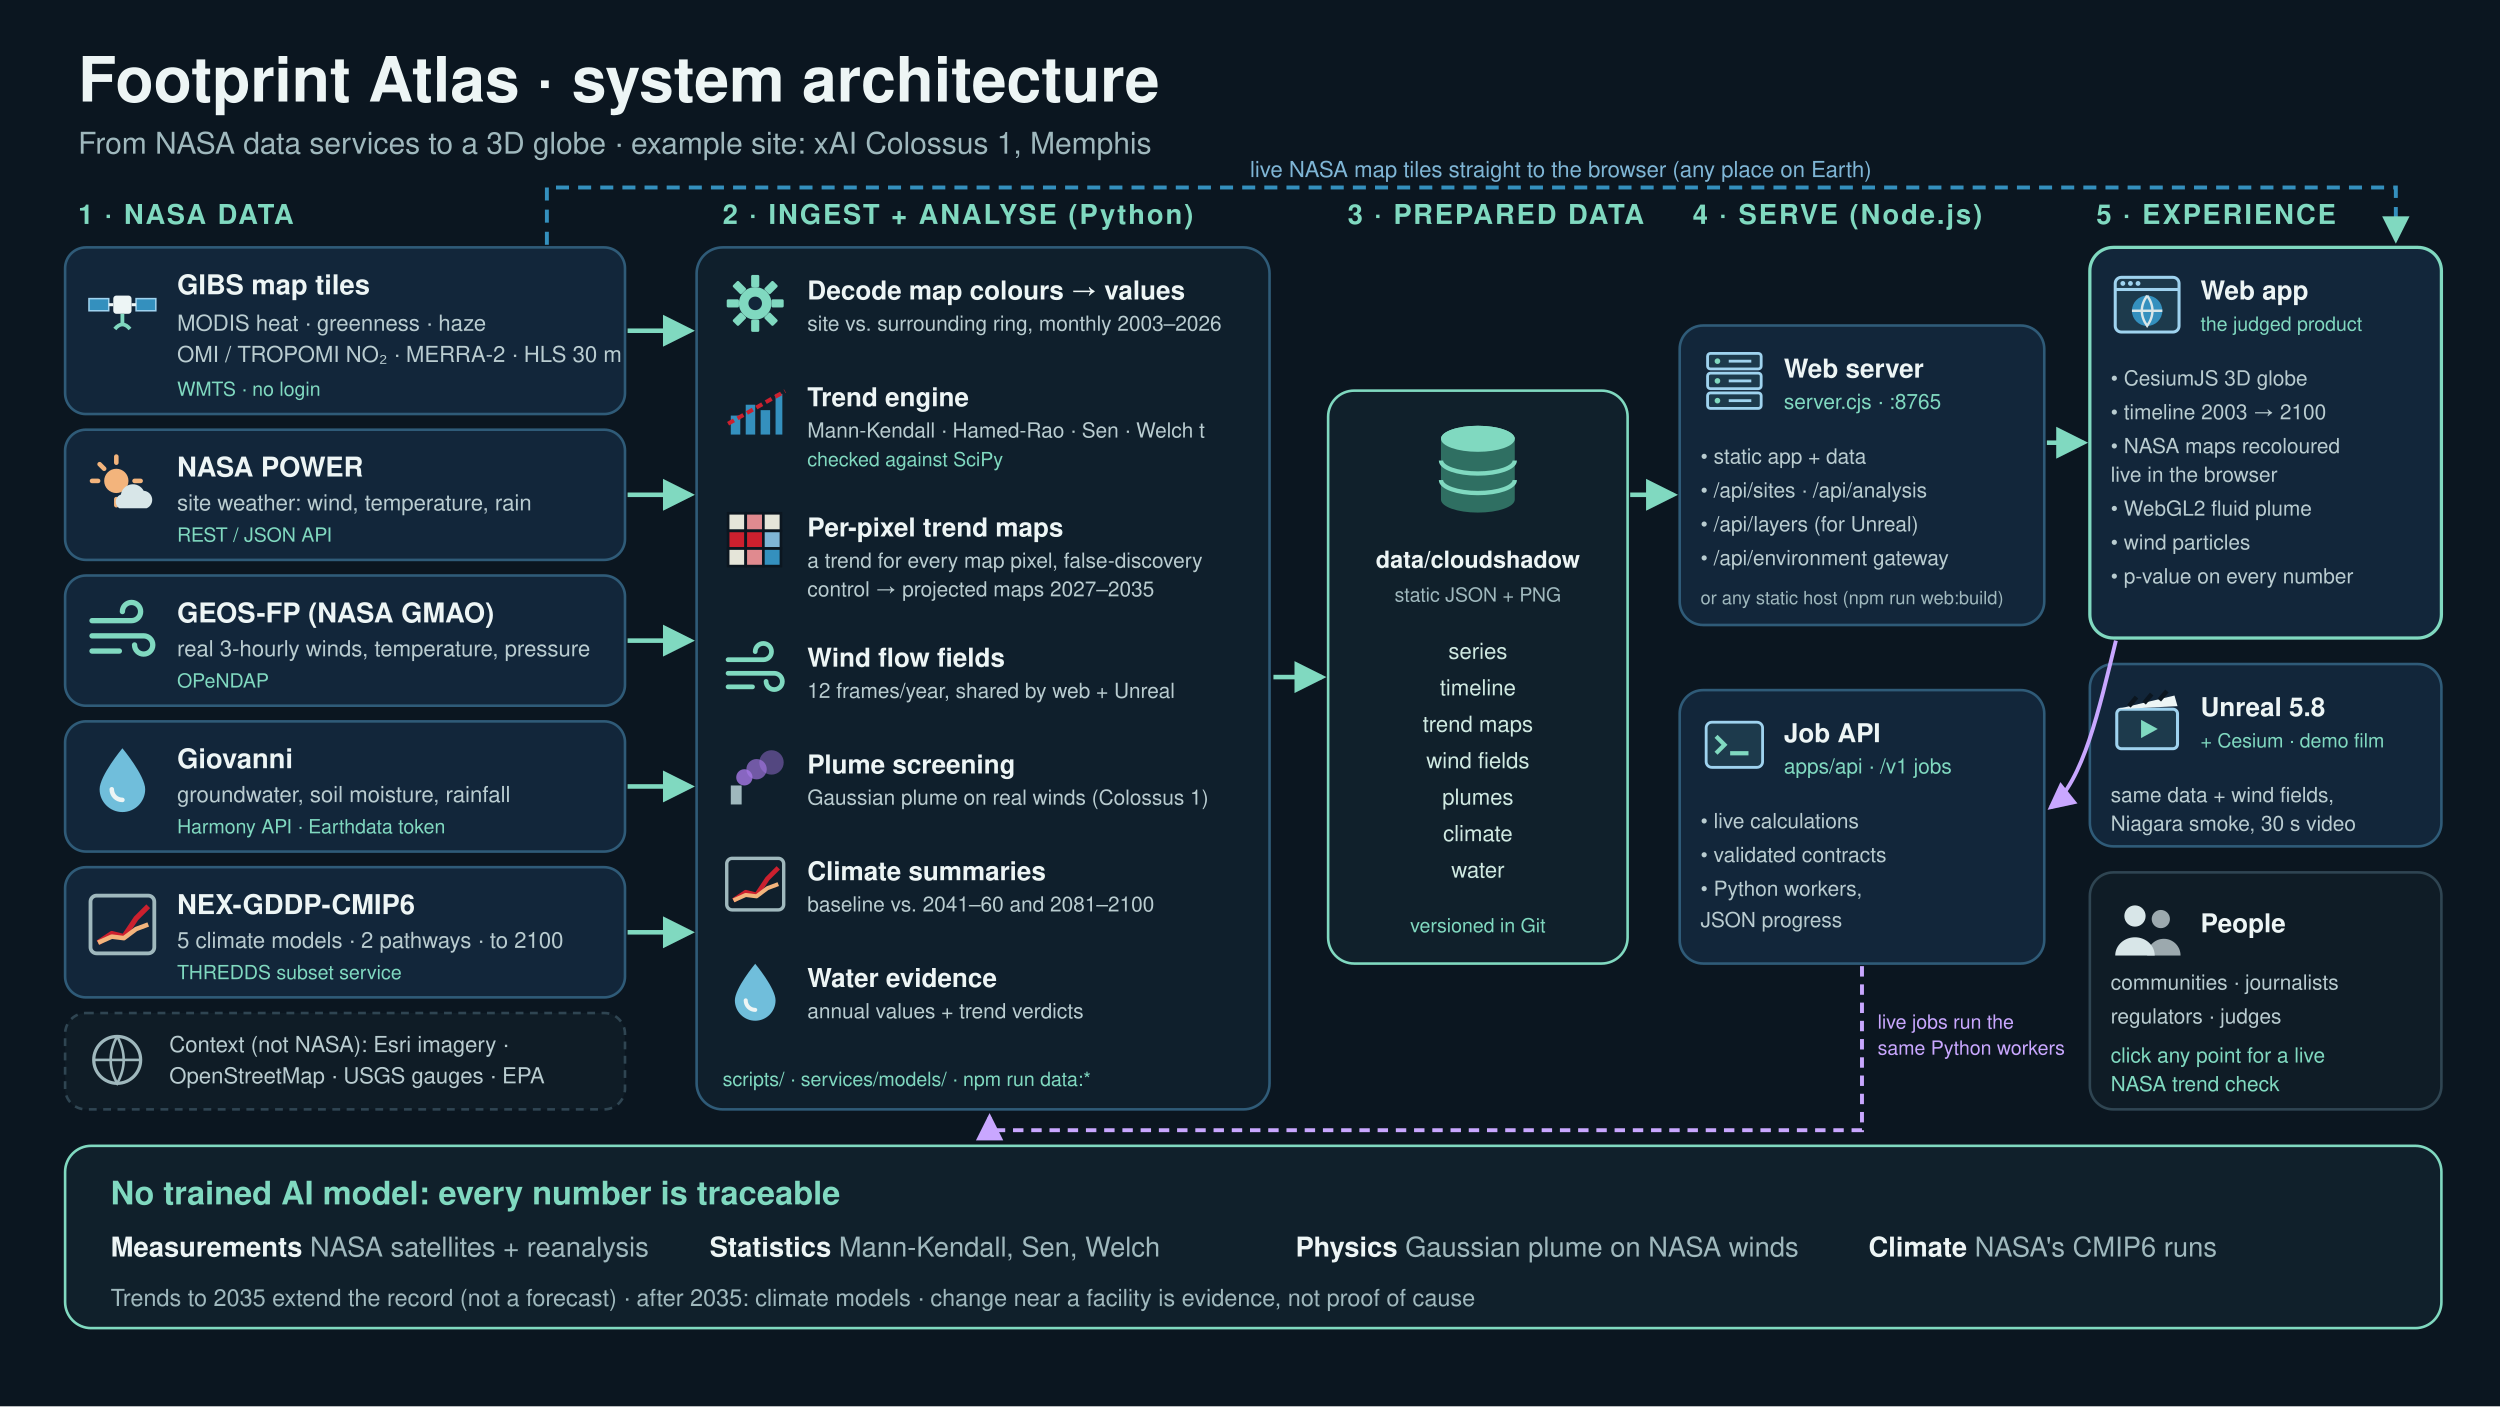
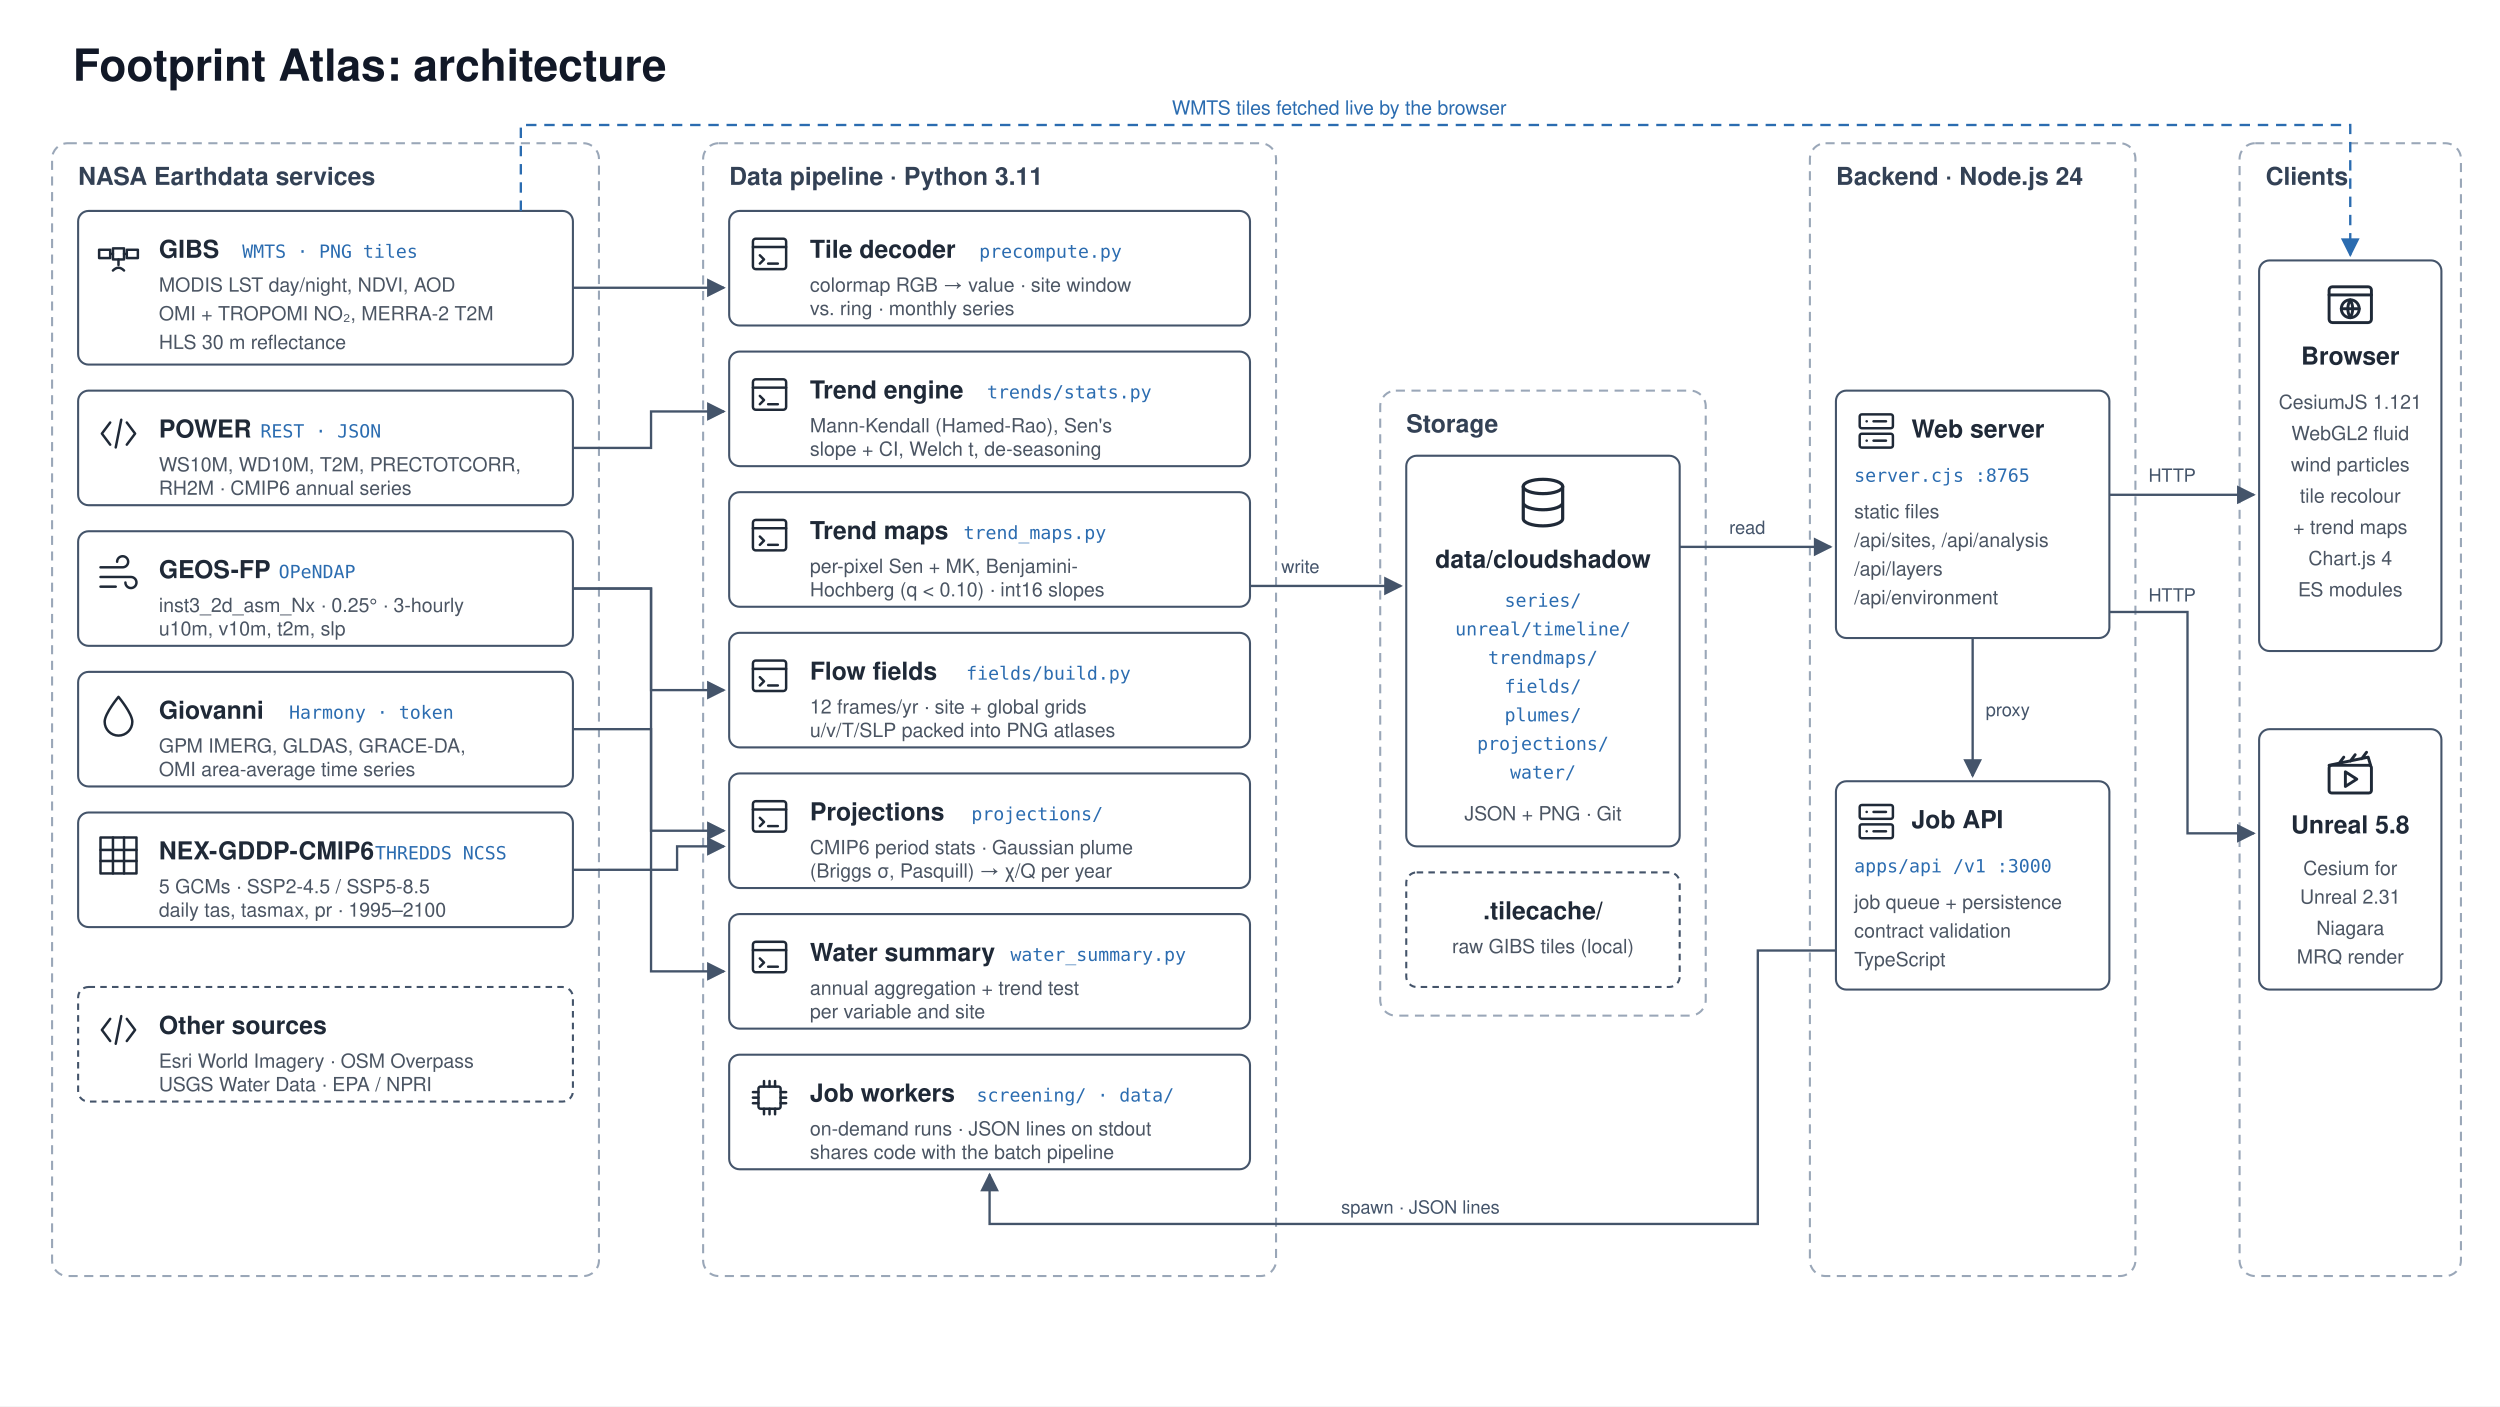
<svg xmlns="http://www.w3.org/2000/svg" viewBox="0 0 1920 1080" width="1920" height="1080" font-family="Segoe UI, Helvetica, Arial, sans-serif">
  <defs>
-     <marker id="ar" viewBox="0 0 10 10" refX="8.5" refY="5" markerWidth="7" markerHeight="7" orient="auto">
-       <path d="M0,0 L10,5 L0,10 z" fill="#80d9c0" />
+     <marker id="a" viewBox="0 0 10 10" refX="9" refY="5" markerWidth="8" markerHeight="8" orient="auto">
+       <path d="M0,0 L10,5 L0,10 z" fill="#44546a" />
    </marker>
-     <marker id="arv" viewBox="0 0 10 10" refX="8.5" refY="5" markerWidth="7" markerHeight="7" orient="auto">
-       <path d="M0,0 L10,5 L0,10 z" fill="#c9a7ff" />
+     <marker id="ab" viewBox="0 0 10 10" refX="9" refY="5" markerWidth="8" markerHeight="8" orient="auto">
+       <path d="M0,0 L10,5 L0,10 z" fill="#2b6cb0" />
    </marker>
-     <symbol id="i-sat" viewBox="0 0 48 48">
-       <rect x="18" y="18" width="12" height="12" rx="2" fill="#edf5f5" />
-       <rect x="2" y="20" width="13" height="8" fill="#3490be" stroke="#9fd3ef" />
-       <rect x="33" y="20" width="13" height="8" fill="#3490be" stroke="#9fd3ef" />
-       <line x1="15" y1="24" x2="18" y2="24" stroke="#edf5f5" stroke-width="2" />
-       <line x1="30" y1="24" x2="33" y2="24" stroke="#edf5f5" stroke-width="2" />
-       <path d="M24 30 v6 M19 40 q5 -6 10 0" stroke="#80d9c0" stroke-width="2.5" fill="none" />
-     </symbol>
-     <symbol id="i-sun" viewBox="0 0 48 48">
-       <circle cx="20" cy="20" r="8" fill="#f3b47c" />
-       <g stroke="#f3b47c" stroke-width="3" stroke-linecap="round">
-         <line x1="20" y1="4" x2="20" y2="8" />
-         <line x1="20" y1="32" x2="20" y2="36" />
-         <line x1="4" y1="20" x2="8" y2="20" />
-         <line x1="32" y1="20" x2="36" y2="20" />
-         <line x1="9" y1="9" x2="12" y2="12" />
-         <line x1="28" y1="28" x2="31" y2="31" />
-       </g>
-       <path d="M22 38 h18 a6 6 0 0 0 -2 -11.5 a8 8 0 0 0 -15 2.5 a5 5 0 0 0 -1 9z" fill="#d8e6e8" />
-     </symbol>
-     <symbol id="i-wind" viewBox="0 0 48 48">
-       <g stroke="#80d9c0" stroke-width="3.5" fill="none" stroke-linecap="round">
-         <path d="M4 16 h26 a6 6 0 1 0 -6 -6" />
-         <path d="M4 26 h34 a6 6 0 1 1 -6 6" />
-         <path d="M4 36 h18" />
-       </g>
-     </symbol>
-     <symbol id="i-drop" viewBox="0 0 48 48">
-       <path d="M24 4 C24 4 9 22 9 31 a15 15 0 0 0 30 0 C39 22 24 4 24 4z" fill="#70bedb" />
-       <path d="M17 31 a7 7 0 0 0 7 7" stroke="#edf5f5" stroke-width="3" fill="none" stroke-linecap="round" />
-     </symbol>
-     <symbol id="i-climate" viewBox="0 0 48 48">
-       <rect x="3" y="5" width="42" height="38" rx="4" fill="none" stroke="#9fb8bd" stroke-width="2.5" />
-       <polyline points="8,36 17,30 25,32 33,20 41,12" fill="none" stroke="#cc202e" stroke-width="3.5" stroke-linejoin="round" />
-       <polyline points="8,36 17,32 25,33 33,27 41,24" fill="none" stroke="#f3b47c" stroke-width="3" stroke-linejoin="round" />
-     </symbol>
-     <symbol id="i-map" viewBox="0 0 48 48">
-       <path d="M4 10 l13 -5 l14 5 l13 -5 v33 l-13 5 l-14 -5 l-13 5z" fill="#1d3a4c" stroke="#9fd3ef" stroke-width="2" />
-       <path d="M17 5 v33 M31 10 v33" stroke="#9fd3ef" stroke-width="2" />
-       <circle cx="24" cy="22" r="4" fill="#cc202e" />
-     </symbol>
-     <symbol id="i-gear" viewBox="0 0 48 48">
-       <g fill="#80d9c0">
-         <circle cx="24" cy="24" r="12" />
-         <g>
-           <rect x="21" y="3" width="6" height="9" rx="1" />
-           <rect x="21" y="36" width="6" height="9" rx="1" />
-           <rect x="3" y="21" width="9" height="6" rx="1" />
-           <rect x="36" y="21" width="9" height="6" rx="1" />
-         </g>
-         <g transform="rotate(45 24 24)">
-           <rect x="21" y="3" width="6" height="9" rx="1" />
-           <rect x="21" y="36" width="6" height="9" rx="1" />
-           <rect x="3" y="21" width="9" height="6" rx="1" />
-           <rect x="36" y="21" width="9" height="6" rx="1" />
-         </g>
-       </g>
-       <circle cx="24" cy="24" r="5" fill="#12263a" />
-     </symbol>
-     <symbol id="i-stats" viewBox="0 0 48 48">
-       <g fill="#3490be">
-         <rect x="6" y="28" width="7" height="14" />
-         <rect x="17" y="20" width="7" height="22" />
-         <rect x="28" y="24" width="7" height="18" />
-         <rect x="39" y="12" width="5" height="30" />
-       </g>
-       <line x1="4" y1="34" x2="46" y2="10" stroke="#cc202e" stroke-width="3" stroke-dasharray="5 3" />
-     </symbol>
-     <symbol id="i-grid" viewBox="0 0 48 48">
-       <g stroke="#0b1620" stroke-width="2">
-         <rect x="4" y="4" width="13" height="13" fill="#e5e5d9" />
-         <rect x="17" y="4" width="13" height="13" fill="#e08a8f" />
-         <rect x="30" y="4" width="13" height="13" fill="#e5e5d9" />
-         <rect x="4" y="17" width="13" height="13" fill="#cc202e" />
-         <rect x="17" y="17" width="13" height="13" fill="#cc202e" />
-         <rect x="30" y="17" width="13" height="13" fill="#7fb6d6" />
-         <rect x="4" y="30" width="13" height="13" fill="#e5e5d9" />
-         <rect x="17" y="30" width="13" height="13" fill="#e08a8f" />
-         <rect x="30" y="30" width="13" height="13" fill="#3490be" />
-       </g>
-     </symbol>
-     <symbol id="i-plume" viewBox="0 0 48 48">
-       <rect x="6" y="30" width="8" height="14" fill="#9fb8bd" />
-       <circle cx="16" cy="24" r="6" fill="#a678e6" opacity=".8" />
-       <circle cx="25" cy="18" r="7.5" fill="#a678e6" opacity=".65" />
-       <circle cx="36" cy="13" r="9" fill="#a678e6" opacity=".45" />
-     </symbol>
-     <symbol id="i-db" viewBox="0 0 48 48">
-       <ellipse cx="24" cy="9" rx="17" ry="6" fill="#80d9c0" />
-       <path d="M7 9 v28 a17 6 0 0 0 34 0 v-28" fill="#2f6f62" />
-       <ellipse cx="24" cy="9" rx="17" ry="6" fill="#80d9c0" />
-       <path d="M7 19 a17 6 0 0 0 34 0 M7 28 a17 6 0 0 0 34 0" stroke="#80d9c0" stroke-width="2" fill="none" />
-     </symbol>
-     <symbol id="i-server" viewBox="0 0 48 48">
-       <g fill="#1d3a4c" stroke="#9fd3ef" stroke-width="2">
-         <rect x="5" y="5" width="38" height="11" rx="2" />
-         <rect x="5" y="19" width="38" height="11" rx="2" />
-         <rect x="5" y="33" width="38" height="11" rx="2" />
-       </g>
-       <g fill="#80d9c0">
-         <circle cx="12" cy="10.5" r="2" />
-         <circle cx="12" cy="24.5" r="2" />
-         <circle cx="12" cy="38.5" r="2" />
-       </g>
-       <g stroke="#9fd3ef" stroke-width="2">
-         <line x1="20" y1="10.5" x2="36" y2="10.5" />
-         <line x1="20" y1="24.5" x2="36" y2="24.5" />
-         <line x1="20" y1="38.5" x2="36" y2="38.5" />
-       </g>
-     </symbol>
-     <symbol id="i-jobs" viewBox="0 0 48 48">
-       <rect x="4" y="8" width="40" height="32" rx="4" fill="#1d3a4c" stroke="#9fd3ef" stroke-width="2" />
-       <path d="M11 18 l6 6 l-6 6" stroke="#80d9c0" stroke-width="3" fill="none" />
-       <line x1="21" y1="30" x2="34" y2="30" stroke="#80d9c0" stroke-width="3" />
-     </symbol>
-     <symbol id="i-web" viewBox="0 0 48 48">
-       <rect x="3" y="6" width="42" height="36" rx="4" fill="#1d3a4c" stroke="#9fd3ef" stroke-width="2" />
-       <line x1="3" y1="14" x2="45" y2="14" stroke="#9fd3ef" stroke-width="2" />
-       <g fill="#9fd3ef">
-         <circle cx="8" cy="10" r="1.6" />
-         <circle cx="13" cy="10" r="1.6" />
-         <circle cx="18" cy="10" r="1.6" />
-       </g>
-       <circle cx="24" cy="28" r="10" fill="#3490be" />
-       <path d="M14 28 h20 M24 18 q-7 10 0 20 q7 -10 0 -20" stroke="#d8e6e8" stroke-width="1.6" fill="none" />
-     </symbol>
-     <symbol id="i-film" viewBox="0 0 48 48">
-       <rect x="4" y="16" width="40" height="26" rx="3" fill="#1d3a4c" stroke="#9fd3ef" stroke-width="2" />
-       <path d="M4 16 l38 -9 l2 7" fill="#edf5f5" />
-       <path d="M12 14 l5 -6 M22 12 l5 -6 M32 10 l5 -6" stroke="#0b1620" stroke-width="3" />
-       <polygon points="20,23 31,29 20,35" fill="#80d9c0" />
-     </symbol>
-     <symbol id="i-people" viewBox="0 0 48 48">
-       <g fill="#d8e6e8">
-         <circle cx="16" cy="15" r="7" />
-         <path d="M3 41 a13 12 0 0 1 26 0z" />
-         <circle cx="33" cy="17" r="6" opacity=".7" />
-         <path d="M24 41 a11 11 0 0 1 22 0z" opacity=".7" />
-       </g>
-     </symbol>
-     <symbol id="i-ctx" viewBox="0 0 48 48">
-       <circle cx="24" cy="24" r="18" fill="none" stroke="#9fb8bd" stroke-width="2.5" />
-       <path d="M6 24 h36 M24 6 q-10 18 0 36 q10 -18 0 -36" stroke="#9fb8bd" stroke-width="2" fill="none" />
+     <style>
+       .grp{fill:none;stroke:#9aa7b8;stroke-width:1.6;stroke-dasharray:7 5}
+       .gt{font-size:19px;font-weight:600;fill:#334155}
+       .box{fill:#fff;stroke:#44546a;stroke-width:1.6}
+       .nm{font-size:19px;font-weight:600;fill:#1f2937}
+       .tc{font-size:15px;fill:#4b5563}
+       .mono{font-family:Consolas,Menlo,monospace;font-size:14px;fill:#2b6cb0}
+       .ln{stroke:#44546a;stroke-width:1.8;fill:none}
+       .lb{font-size:14px;fill:#44546a}
+       .ic{fill:none;stroke:#1f2937;stroke-width:1.8;stroke-linecap:round;stroke-linejoin:round}
+     </style>
+     <symbol id="sat" viewBox="0 0 32 32">
+       <g class="ic">
+         <rect x="12" y="12" width="8" height="8" />
+         <rect x="2" y="13" width="8" height="6" />
+         <rect x="22" y="13" width="8" height="6" />
+         <path d="M10 16h2M20 16h2M16 20v4M12 28q4-4 8 0" />
+       </g>
+     </symbol>
+     <symbol id="api" viewBox="0 0 32 32">
+       <g class="ic">
+         <path d="M10 8 L4 16 L10 24M22 8 L28 16 L22 24M18 6 L14 26" />
+       </g>
+     </symbol>
+     <symbol id="wind" viewBox="0 0 32 32">
+       <g class="ic">
+         <path d="M3 11h16a4 4 0 1 0-4-4M3 18h22a4 4 0 1 1-4 4M3 25h11" />
+       </g>
+     </symbol>
+     <symbol id="drop" viewBox="0 0 32 32">
+       <g class="ic">
+         <path d="M16 3C16 3 6 15 6 21a10 10 0 0 0 20 0C26 15 16 3 16 3z" />
+       </g>
+     </symbol>
+     <symbol id="grid" viewBox="0 0 32 32">
+       <g class="ic">
+         <rect x="3" y="3" width="26" height="26" />
+         <path d="M3 12h26M3 20h26M12 3v26M20 3v26" />
+       </g>
+     </symbol>
+     <symbol id="py" viewBox="0 0 32 32">
+       <g class="ic">
+         <rect x="4" y="5" width="24" height="22" rx="2" />
+         <path d="M4 11h24M9 17l3 3-3 3M15 23h7" />
+       </g>
+     </symbol>
+     <symbol id="db" viewBox="0 0 32 32">
+       <g class="ic">
+         <ellipse cx="16" cy="7" rx="11" ry="4" />
+         <path d="M5 7v18a11 4 0 0 0 22 0V7M5 16a11 4 0 0 0 22 0" />
+       </g>
+     </symbol>
+     <symbol id="srv" viewBox="0 0 32 32">
+       <g class="ic">
+         <rect x="4" y="4" width="24" height="10" rx="1.5" />
+         <rect x="4" y="18" width="24" height="10" rx="1.5" />
+         <path d="M9 9h.1M9 23h.1M14 9h9M14 23h9" />
+       </g>
+     </symbol>
+     <symbol id="cpu" viewBox="0 0 32 32">
+       <g class="ic">
+         <rect x="8" y="8" width="16" height="16" rx="1.5" />
+         <path d="M12 4v4M16 4v4M20 4v4M12 24v4M16 24v4M20 24v4M4 12h4M4 16h4M4 20h4M24 12h4M24 16h4M24 20h4" />
+       </g>
+     </symbol>
+     <symbol id="web" viewBox="0 0 32 32">
+       <g class="ic">
+         <rect x="3" y="5" width="26" height="22" rx="2" />
+         <path d="M3 10h26" />
+         <circle cx="16" cy="18.5" r="5.5" />
+         <path d="M10.5 18.5h11M16 13q-3 5.5 0 11q3-5.5 0-11" />
+       </g>
+     </symbol>
+     <symbol id="film" viewBox="0 0 32 32">
+       <g class="ic">
+         <rect x="3" y="11" width="26" height="17" rx="1.5" />
+         <path d="M3 11l24-5 1.5 5M9 10l3-4M16 8.5l3-4M23 7l3-4" />
+         <path d="M13 15v9l7-4.5z" />
+       </g>
    </symbol>
  </defs>
-   <rect width="1920" height="1080" fill="#0b1620" />
-   <text x="60" y="78" font-size="48" font-weight="700" fill="#edf5f5">Footprint Atlas · system architecture</text>
-   <text x="60" y="118" font-size="23" fill="#9fb8bd">From NASA data services to a 3D globe · example site: xAI Colossus 1, Memphis</text>
-   <g font-size="21" font-weight="700" letter-spacing="1.5" fill="#80d9c0">
-     <text x="60" y="172">1 · NASA DATA</text>
-     <text x="555" y="172">2 · INGEST + ANALYSE  (Python)</text>
-     <text x="1035" y="172">3 · PREPARED DATA</text>
-     <text x="1300" y="172">4 · SERVE  (Node.js)</text>
-     <text x="1610" y="172">5 · EXPERIENCE</text>
-   </g>
-   <g font-size="21" fill="#edf5f5">
-     <rect x="50" y="190" width="430" height="128" rx="16" fill="#12263a" stroke="#2f5b78" stroke-width="2" />
-     <use href="#i-sat" x="66" y="206" width="56" height="56" />
-     <text x="136" y="226" font-weight="700">GIBS map tiles</text>
-     <text x="136" y="254" font-size="17" fill="#b9ccd0">MODIS heat · greenness · haze</text>
-     <text x="136" y="278" font-size="17" fill="#b9ccd0">OMI / TROPOMI NO₂ · MERRA-2 · HLS 30 m</text>
-     <text x="136" y="304" font-size="15" fill="#80d9c0">WMTS · no login</text>
-     <rect x="50" y="330" width="430" height="100" rx="16" fill="#12263a" stroke="#2f5b78" stroke-width="2" />
-     <use href="#i-sun" x="66" y="346" width="56" height="56" />
-     <text x="136" y="366" font-weight="700">NASA POWER</text>
-     <text x="136" y="392" font-size="17" fill="#b9ccd0">site weather: wind, temperature, rain</text>
-     <text x="136" y="416" font-size="15" fill="#80d9c0">REST / JSON API</text>
-     <rect x="50" y="442" width="430" height="100" rx="16" fill="#12263a" stroke="#2f5b78" stroke-width="2" />
-     <use href="#i-wind" x="66" y="458" width="56" height="56" />
-     <text x="136" y="478" font-weight="700">GEOS-FP (NASA GMAO)</text>
-     <text x="136" y="504" font-size="17" fill="#b9ccd0">real 3-hourly winds, temperature, pressure</text>
-     <text x="136" y="528" font-size="15" fill="#80d9c0">OPeNDAP</text>
-     <rect x="50" y="554" width="430" height="100" rx="16" fill="#12263a" stroke="#2f5b78" stroke-width="2" />
-     <use href="#i-drop" x="66" y="570" width="56" height="56" />
-     <text x="136" y="590" font-weight="700">Giovanni</text>
-     <text x="136" y="616" font-size="17" fill="#b9ccd0">groundwater, soil moisture, rainfall</text>
-     <text x="136" y="640" font-size="15" fill="#80d9c0">Harmony API · Earthdata token</text>
-     <rect x="50" y="666" width="430" height="100" rx="16" fill="#12263a" stroke="#2f5b78" stroke-width="2" />
-     <use href="#i-climate" x="66" y="682" width="56" height="56" />
-     <text x="136" y="702" font-weight="700">NEX-GDDP-CMIP6</text>
-     <text x="136" y="728" font-size="17" fill="#b9ccd0">5 climate models · 2 pathways · to 2100</text>
-     <text x="136" y="752" font-size="15" fill="#80d9c0">THREDDS subset service</text>
-     <rect x="50" y="778" width="430" height="74" rx="16" fill="#0f1c26" stroke="#2f4552" stroke-width="2" stroke-dasharray="6 5" />
-     <use href="#i-ctx" x="66" y="790" width="48" height="48" />
-     <text x="130" y="808" font-size="17" fill="#b9ccd0">Context (not NASA): Esri imagery ·</text>
-     <text x="130" y="832" font-size="17" fill="#b9ccd0">OpenStreetMap · USGS gauges · EPA</text>
-   </g>
-   <rect x="535" y="190" width="440" height="662" rx="20" fill="#0f1f2c" stroke="#2f5b78" stroke-width="2" />
-   <g font-size="20" fill="#edf5f5">
-     <use href="#i-gear" x="555" y="208" width="50" height="50" />
-     <text x="620" y="230" font-weight="700">Decode map colours → values</text>
-     <text x="620" y="254" font-size="16" fill="#b9ccd0">site vs. surrounding ring, monthly 2003–2026</text>
-     <use href="#i-stats" x="555" y="290" width="50" height="50" />
-     <text x="620" y="312" font-weight="700">Trend engine</text>
-     <text x="620" y="336" font-size="16" fill="#b9ccd0">Mann-Kendall · Hamed-Rao · Sen · Welch t</text>
-     <text x="620" y="358" font-size="15" fill="#80d9c0">checked against SciPy</text>
-     <use href="#i-grid" x="555" y="390" width="50" height="50" />
-     <text x="620" y="412" font-weight="700">Per-pixel trend maps</text>
-     <text x="620" y="436" font-size="16" fill="#b9ccd0">a trend for every map pixel, false-discovery</text>
-     <text x="620" y="458" font-size="16" fill="#b9ccd0">control → projected maps 2027–2035</text>
-     <use href="#i-wind" x="555" y="490" width="50" height="50" />
-     <text x="620" y="512" font-weight="700">Wind flow fields</text>
-     <text x="620" y="536" font-size="16" fill="#b9ccd0">12 frames/year, shared by web + Unreal</text>
-     <use href="#i-plume" x="555" y="572" width="50" height="50" />
-     <text x="620" y="594" font-weight="700">Plume screening</text>
-     <text x="620" y="618" font-size="16" fill="#b9ccd0">Gaussian plume on real winds (Colossus 1)</text>
-     <use href="#i-climate" x="555" y="654" width="50" height="50" />
-     <text x="620" y="676" font-weight="700">Climate summaries</text>
-     <text x="620" y="700" font-size="16" fill="#b9ccd0">baseline vs. 2041–60 and 2081–2100</text>
-     <use href="#i-drop" x="555" y="736" width="50" height="50" />
-     <text x="620" y="758" font-weight="700">Water evidence</text>
-     <text x="620" y="782" font-size="16" fill="#b9ccd0">annual values + trend verdicts</text>
-     <text x="555" y="834" font-size="15" fill="#80d9c0">scripts/ · services/models/  ·  npm run data:*</text>
-   </g>
-   <rect x="1020" y="300" width="230" height="440" rx="20" fill="#10202b" stroke="#80d9c0" stroke-width="2" />
-   <use href="#i-db" x="1095" y="322" width="80" height="80" />
-   <g font-size="18" fill="#edf5f5" text-anchor="middle">
-     <text x="1135" y="436" font-weight="700">data/cloudshadow</text>
-     <text x="1135" y="462" font-size="15" fill="#9fb8bd">static JSON + PNG</text>
-     <g font-size="17" fill="#cfe9e1">
-       <text x="1135" y="506">series</text>
-       <text x="1135" y="534">timeline</text>
-       <text x="1135" y="562">trend maps</text>
-       <text x="1135" y="590">wind fields</text>
-       <text x="1135" y="618">plumes</text>
-       <text x="1135" y="646">climate</text>
-       <text x="1135" y="674">water</text>
-     </g>
-     <text x="1135" y="716" font-size="15" fill="#80d9c0">versioned in Git</text>
-   </g>
-   <g font-size="20" fill="#edf5f5">
-     <rect x="1290" y="250" width="280" height="230" rx="18" fill="#12263a" stroke="#2f5b78" stroke-width="2" />
-     <use href="#i-server" x="1306" y="266" width="52" height="52" />
-     <text x="1370" y="290" font-weight="700">Web server</text>
-     <text x="1370" y="314" font-size="16" fill="#80d9c0">server.cjs · :8765</text>
-     <g font-size="16" fill="#b9ccd0">
-       <text x="1306" y="356">• static app + data</text>
-       <text x="1306" y="382">• /api/sites · /api/analysis</text>
-       <text x="1306" y="408">• /api/layers (for Unreal)</text>
-       <text x="1306" y="434">• /api/environment gateway</text>
-     </g>
-     <text x="1306" y="464" font-size="14" fill="#9fb8bd">or any static host (npm run web:build)</text>
-     <rect x="1290" y="530" width="280" height="210" rx="18" fill="#12263a" stroke="#2f5b78" stroke-width="2" />
-     <use href="#i-jobs" x="1306" y="546" width="52" height="52" />
-     <text x="1370" y="570" font-weight="700">Job API</text>
-     <text x="1370" y="594" font-size="16" fill="#80d9c0">apps/api · /v1 jobs</text>
-     <g font-size="16" fill="#b9ccd0">
-       <text x="1306" y="636">• live calculations</text>
-       <text x="1306" y="662">• validated contracts</text>
-       <text x="1306" y="688">• Python workers,</text>
-       <text x="1306" y="712">  JSON progress</text>
-     </g>
-   </g>
-   <g font-size="20" fill="#edf5f5">
-     <rect x="1605" y="190" width="270" height="300" rx="18" fill="#12263a" stroke="#80d9c0" stroke-width="2.5" />
-     <use href="#i-web" x="1621" y="206" width="56" height="56" />
-     <text x="1690" y="230" font-weight="700">Web app</text>
-     <text x="1690" y="254" font-size="15" fill="#80d9c0">the judged product</text>
-     <g font-size="16" fill="#b9ccd0">
-       <text x="1621" y="296">• CesiumJS 3D globe</text>
-       <text x="1621" y="322">• timeline 2003 → 2100</text>
-       <text x="1621" y="348">• NASA maps recoloured</text>
-       <text x="1621" y="370">  live in the browser</text>
-       <text x="1621" y="396">• WebGL2 fluid plume</text>
-       <text x="1621" y="422">• wind particles</text>
-       <text x="1621" y="448">• p-value on every number</text>
-     </g>
-     <rect x="1605" y="510" width="270" height="140" rx="18" fill="#12263a" stroke="#2f5b78" stroke-width="2" />
-     <use href="#i-film" x="1621" y="526" width="56" height="56" />
-     <text x="1690" y="550" font-weight="700">Unreal 5.8</text>
-     <text x="1690" y="574" font-size="15" fill="#80d9c0">+ Cesium · demo film</text>
-     <text x="1621" y="616" font-size="16" fill="#b9ccd0">same data + wind fields,</text>
-     <text x="1621" y="638" font-size="16" fill="#b9ccd0">Niagara smoke, 30 s video</text>
-     <rect x="1605" y="670" width="270" height="182" rx="18" fill="#0f1c26" stroke="#2f4552" stroke-width="2" />
-     <use href="#i-people" x="1621" y="686" width="56" height="56" />
-     <text x="1690" y="716" font-weight="700">People</text>
-     <g font-size="16" fill="#b9ccd0">
-       <text x="1621" y="760">communities · journalists</text>
-       <text x="1621" y="786">regulators · judges</text>
-       <text x="1621" y="816" fill="#80d9c0">click any point for a live</text>
-       <text x="1621" y="838" fill="#80d9c0">NASA trend check</text>
-     </g>
-   </g>
-   <g stroke="#80d9c0" stroke-width="3.5" fill="none" marker-end="url(#ar)">
-     <line x1="482" y1="254" x2="530" y2="254" />
-     <line x1="482" y1="380" x2="530" y2="380" />
-     <line x1="482" y1="492" x2="530" y2="492" />
-     <line x1="482" y1="604" x2="530" y2="604" />
-     <line x1="482" y1="716" x2="530" y2="716" />
-     <line x1="978" y1="520" x2="1015" y2="520" />
-     <line x1="1252" y1="380" x2="1285" y2="380" />
-     <line x1="1572" y1="340" x2="1600" y2="340" />
-   </g>
-   <g stroke="#c9a7ff" stroke-width="3" fill="none">
-     <path d="M1625 492 C1612 545 1600 600 1575 620" marker-end="url(#arv)" />
-     <path d="M1430 742 V 868 H 760 V 858" stroke-dasharray="8 6" marker-end="url(#arv)" />
-   </g>
-   <text x="1442" y="790" font-size="15" fill="#c9a7ff">live jobs run the</text>
-   <text x="1442" y="810" font-size="15" fill="#c9a7ff">same Python workers</text>
-   <path d="M420 188 V 144 H 1840 V 184" stroke="#3490be" stroke-width="3" fill="none" stroke-dasharray="10 7" marker-end="url(#ar)" />
-   <text x="960" y="136" font-size="17" fill="#7fb6d6">live NASA map tiles straight to the browser (any place on Earth)</text>
-   <rect x="50" y="880" width="1825" height="140" rx="20" fill="#10202b" stroke="#80d9c0" stroke-width="2" />
-   <text x="85" y="925" font-size="25" font-weight="700" fill="#80d9c0">No trained AI model: every number is traceable</text>
-   <g font-size="21" fill="#edf5f5">
-     <text x="85" y="965">
-       <tspan font-weight="700">Measurements</tspan>
-       <tspan fill="#9fb8bd">NASA satellites + reanalysis</tspan>
-     </text>
-     <text x="545" y="965">
-       <tspan font-weight="700">Statistics</tspan>
-       <tspan fill="#9fb8bd">Mann-Kendall, Sen, Welch</tspan>
-     </text>
-     <text x="995" y="965">
-       <tspan font-weight="700">Physics</tspan>
-       <tspan fill="#9fb8bd">Gaussian plume on NASA winds</tspan>
-     </text>
-     <text x="1435" y="965">
-       <tspan font-weight="700">Climate</tspan>
-       <tspan fill="#9fb8bd">NASA's CMIP6 runs</tspan>
-     </text>
-     <text x="85" y="1003" font-size="18" fill="#9fb8bd">Trends to 2035 extend the record (not a forecast) · after 2035: climate models · change near a facility is evidence, not proof of cause</text>
-   </g>
+   <rect width="1920" height="1080" fill="#ffffff" />
+   <text x="56" y="62" font-size="34" font-weight="700" fill="#111827">Footprint Atlas: architecture</text>
+   <rect class="grp" x="40" y="110" width="420" height="870" rx="12" />
+   <text class="gt" x="60" y="142">NASA Earthdata services</text>
+   <rect class="box" x="60" y="162" width="380" height="118" rx="8" />
+   <use href="#sat" x="74" y="178" width="34" height="34" />
+   <text class="nm" x="122" y="198">GIBS</text>
+   <text class="mono" x="186" y="198">WMTS · PNG tiles</text>
+   <text class="tc" x="122" y="224">MODIS LST day/night, NDVI, AOD</text>
+   <text class="tc" x="122" y="246">OMI + TROPOMI NO₂, MERRA-2 T2M</text>
+   <text class="tc" x="122" y="268">HLS 30 m reflectance</text>
+   <rect class="box" x="60" y="300" width="380" height="88" rx="8" />
+   <use href="#api" x="74" y="316" width="34" height="34" />
+   <text class="nm" x="122" y="336">POWER</text>
+   <text class="mono" x="200" y="336">REST · JSON</text>
+   <text class="tc" x="122" y="362">WS10M, WD10M, T2M, PRECTOTCORR,</text>
+   <text class="tc" x="122" y="380">RH2M · CMIP6 annual series</text>
+   <rect class="box" x="60" y="408" width="380" height="88" rx="8" />
+   <use href="#wind" x="74" y="424" width="34" height="34" />
+   <text class="nm" x="122" y="444">GEOS-FP</text>
+   <text class="mono" x="214" y="444">OPeNDAP</text>
+   <text class="tc" x="122" y="470">inst3_2d_asm_Nx · 0.25° · 3-hourly</text>
+   <text class="tc" x="122" y="488">u10m, v10m, t2m, slp</text>
+   <rect class="box" x="60" y="516" width="380" height="88" rx="8" />
+   <use href="#drop" x="74" y="532" width="34" height="34" />
+   <text class="nm" x="122" y="552">Giovanni</text>
+   <text class="mono" x="222" y="552">Harmony · token</text>
+   <text class="tc" x="122" y="578">GPM IMERG, GLDAS, GRACE-DA,</text>
+   <text class="tc" x="122" y="596">OMI area-average time series</text>
+   <rect class="box" x="60" y="624" width="380" height="88" rx="8" />
+   <use href="#grid" x="74" y="640" width="34" height="34" />
+   <text class="nm" x="122" y="660">NEX-GDDP-CMIP6</text>
+   <text class="mono" x="288" y="660">THREDDS NCSS</text>
+   <text class="tc" x="122" y="686">5 GCMs · SSP2-4.5 / SSP5-8.5</text>
+   <text class="tc" x="122" y="704">daily tas, tasmax, pr · 1995–2100</text>
+   <rect class="box" x="60" y="758" width="380" height="88" rx="8" stroke-dasharray="5 4" />
+   <use href="#api" x="74" y="774" width="34" height="34" />
+   <text class="nm" x="122" y="794">Other sources</text>
+   <text class="tc" x="122" y="820">Esri World Imagery · OSM Overpass</text>
+   <text class="tc" x="122" y="838">USGS Water Data · EPA / NPRI</text>
+   <rect class="grp" x="540" y="110" width="440" height="870" rx="12" />
+   <text class="gt" x="560" y="142">Data pipeline · Python 3.11</text>
+   <rect class="box" x="560" y="162" width="400" height="88" rx="8" />
+   <use href="#py" x="574" y="178" width="34" height="34" />
+   <text class="nm" x="622" y="198">Tile decoder</text>
+   <text class="mono" x="752" y="198">precompute.py</text>
+   <text class="tc" x="622" y="224">colormap RGB → value · site window</text>
+   <text class="tc" x="622" y="242">vs. ring · monthly series</text>
+   <rect class="box" x="560" y="270" width="400" height="88" rx="8" />
+   <use href="#py" x="574" y="286" width="34" height="34" />
+   <text class="nm" x="622" y="306">Trend engine</text>
+   <text class="mono" x="758" y="306">trends/stats.py</text>
+   <text class="tc" x="622" y="332">Mann-Kendall (Hamed-Rao), Sen's</text>
+   <text class="tc" x="622" y="350">slope + CI, Welch t, de-seasoning</text>
+   <rect class="box" x="560" y="378" width="400" height="88" rx="8" />
+   <use href="#py" x="574" y="394" width="34" height="34" />
+   <text class="nm" x="622" y="414">Trend maps</text>
+   <text class="mono" x="740" y="414">trend_maps.py</text>
+   <text class="tc" x="622" y="440">per-pixel Sen + MK, Benjamini-</text>
+   <text class="tc" x="622" y="458">Hochberg (q &lt; 0.10) · int16 slopes</text>
+   <rect class="box" x="560" y="486" width="400" height="88" rx="8" />
+   <use href="#py" x="574" y="502" width="34" height="34" />
+   <text class="nm" x="622" y="522">Flow fields</text>
+   <text class="mono" x="742" y="522">fields/build.py</text>
+   <text class="tc" x="622" y="548">12 frames/yr · site + global grids</text>
+   <text class="tc" x="622" y="566">u/v/T/SLP packed into PNG atlases</text>
+   <rect class="box" x="560" y="594" width="400" height="88" rx="8" />
+   <use href="#py" x="574" y="610" width="34" height="34" />
+   <text class="nm" x="622" y="630">Projections</text>
+   <text class="mono" x="746" y="630">projections/</text>
+   <text class="tc" x="622" y="656">CMIP6 period stats · Gaussian plume</text>
+   <text class="tc" x="622" y="674">(Briggs σ, Pasquill) → χ/Q per year</text>
+   <rect class="box" x="560" y="702" width="400" height="88" rx="8" />
+   <use href="#py" x="574" y="718" width="34" height="34" />
+   <text class="nm" x="622" y="738">Water summary</text>
+   <text class="mono" x="776" y="738">water_summary.py</text>
+   <text class="tc" x="622" y="764">annual aggregation + trend test</text>
+   <text class="tc" x="622" y="782">per variable and site</text>
+   <rect class="box" x="560" y="810" width="400" height="88" rx="8" />
+   <use href="#cpu" x="574" y="826" width="34" height="34" />
+   <text class="nm" x="622" y="846">Job workers</text>
+   <text class="mono" x="750" y="846">screening/ · data/</text>
+   <text class="tc" x="622" y="872">on-demand runs · JSON lines on stdout</text>
+   <text class="tc" x="622" y="890">shares code with the batch pipeline</text>
+   <rect class="grp" x="1060" y="300" width="250" height="480" rx="12" />
+   <text class="gt" x="1080" y="332">Storage</text>
+   <rect class="box" x="1080" y="350" width="210" height="300" rx="8" />
+   <use href="#db" x="1163" y="364" width="44" height="44" />
+   <text class="nm" x="1185" y="436" text-anchor="middle">data/cloudshadow</text>
+   <g class="mono" text-anchor="middle">
+     <text x="1185" y="466">series/</text>
+     <text x="1185" y="488">unreal/timeline/</text>
+     <text x="1185" y="510">trendmaps/</text>
+     <text x="1185" y="532">fields/</text>
+     <text x="1185" y="554">plumes/</text>
+     <text x="1185" y="576">projections/</text>
+     <text x="1185" y="598">water/</text>
+   </g>
+   <text class="tc" x="1185" y="630" text-anchor="middle">JSON + PNG · Git</text>
+   <rect class="box" x="1080" y="670" width="210" height="88" rx="8" stroke-dasharray="5 4" />
+   <text class="nm" x="1185" y="706" text-anchor="middle">.tilecache/</text>
+   <text class="tc" x="1185" y="732" text-anchor="middle">raw GIBS tiles (local)</text>
+   <rect class="grp" x="1390" y="110" width="250" height="870" rx="12" />
+   <text class="gt" x="1410" y="142">Backend · Node.js 24</text>
+   <rect class="box" x="1410" y="300" width="210" height="190" rx="8" />
+   <use href="#srv" x="1424" y="314" width="34" height="34" />
+   <text class="nm" x="1468" y="336">Web server</text>
+   <text class="mono" x="1424" y="370">server.cjs :8765</text>
+   <g class="tc">
+     <text x="1424" y="398">static files</text>
+     <text x="1424" y="420">/api/sites, /api/analysis</text>
+     <text x="1424" y="442">/api/layers</text>
+     <text x="1424" y="464">/api/environment</text>
+   </g>
+   <rect class="box" x="1410" y="600" width="210" height="160" rx="8" />
+   <use href="#srv" x="1424" y="614" width="34" height="34" />
+   <text class="nm" x="1468" y="636">Job API</text>
+   <text class="mono" x="1424" y="670">apps/api /v1 :3000</text>
+   <g class="tc">
+     <text x="1424" y="698">job queue + persistence</text>
+     <text x="1424" y="720">contract validation</text>
+     <text x="1424" y="742">TypeScript</text>
+   </g>
+   <rect class="grp" x="1720" y="110" width="170" height="870" rx="12" />
+   <text class="gt" x="1740" y="142">Clients</text>
+   <rect class="box" x="1735" y="200" width="140" height="300" rx="8" />
+   <use href="#web" x="1785" y="214" width="40" height="40" />
+   <text class="nm" x="1805" y="280" text-anchor="middle">Browser</text>
+   <g class="tc" text-anchor="middle">
+     <text x="1805" y="314">CesiumJS 1.121</text>
+     <text x="1805" y="338">WebGL2 fluid</text>
+     <text x="1805" y="362">wind particles</text>
+     <text x="1805" y="386">tile recolour</text>
+     <text x="1805" y="410">+ trend maps</text>
+     <text x="1805" y="434">Chart.js 4</text>
+     <text x="1805" y="458">ES modules</text>
+   </g>
+   <rect class="box" x="1735" y="560" width="140" height="200" rx="8" />
+   <use href="#film" x="1785" y="574" width="40" height="40" />
+   <text class="nm" x="1805" y="640" text-anchor="middle">Unreal 5.8</text>
+   <g class="tc" text-anchor="middle">
+     <text x="1805" y="672">Cesium for</text>
+     <text x="1805" y="694">Unreal 2.31</text>
+     <text x="1805" y="718">Niagara</text>
+     <text x="1805" y="740">MRQ render</text>
+   </g>
+   <g class="ln" marker-end="url(#a)">
+     <path d="M440 221 H556" />
+     <path d="M440 344 H500 V316 H556" />
+     <path d="M440 452 H500 V530 H556" />
+     <path d="M440 452 H500 V638 H556" />
+     <path d="M440 560 H500 V746 H556" />
+     <path d="M440 668 H520 V650 H556" />
+     <path d="M960 450 H1076" />
+     <path d="M1290 420 H1406" />
+     <path d="M1620 380 H1731" />
+     <path d="M1620 470 H1680 V640 H1731" />
+     <path d="M1515 490 V596" />
+     <path d="M1410 730 H1350 V940 H760 V902" />
+   </g>
+   <g class="lb">
+     <text x="984" y="440">write</text>
+     <text x="1328" y="410">read</text>
+     <text x="1650" y="370">HTTP</text>
+     <text x="1650" y="462">HTTP</text>
+     <text x="1525" y="550">proxy</text>
+     <text x="1030" y="932">spawn · JSON lines</text>
+   </g>
+   <path d="M400 162 V96 H1805 V196" fill="none" stroke="#2b6cb0" stroke-width="1.8" stroke-dasharray="8 6" marker-end="url(#ab)" />
+   <text x="900" y="88" font-size="15" fill="#2b6cb0">WMTS tiles fetched live by the browser</text>
</svg>
